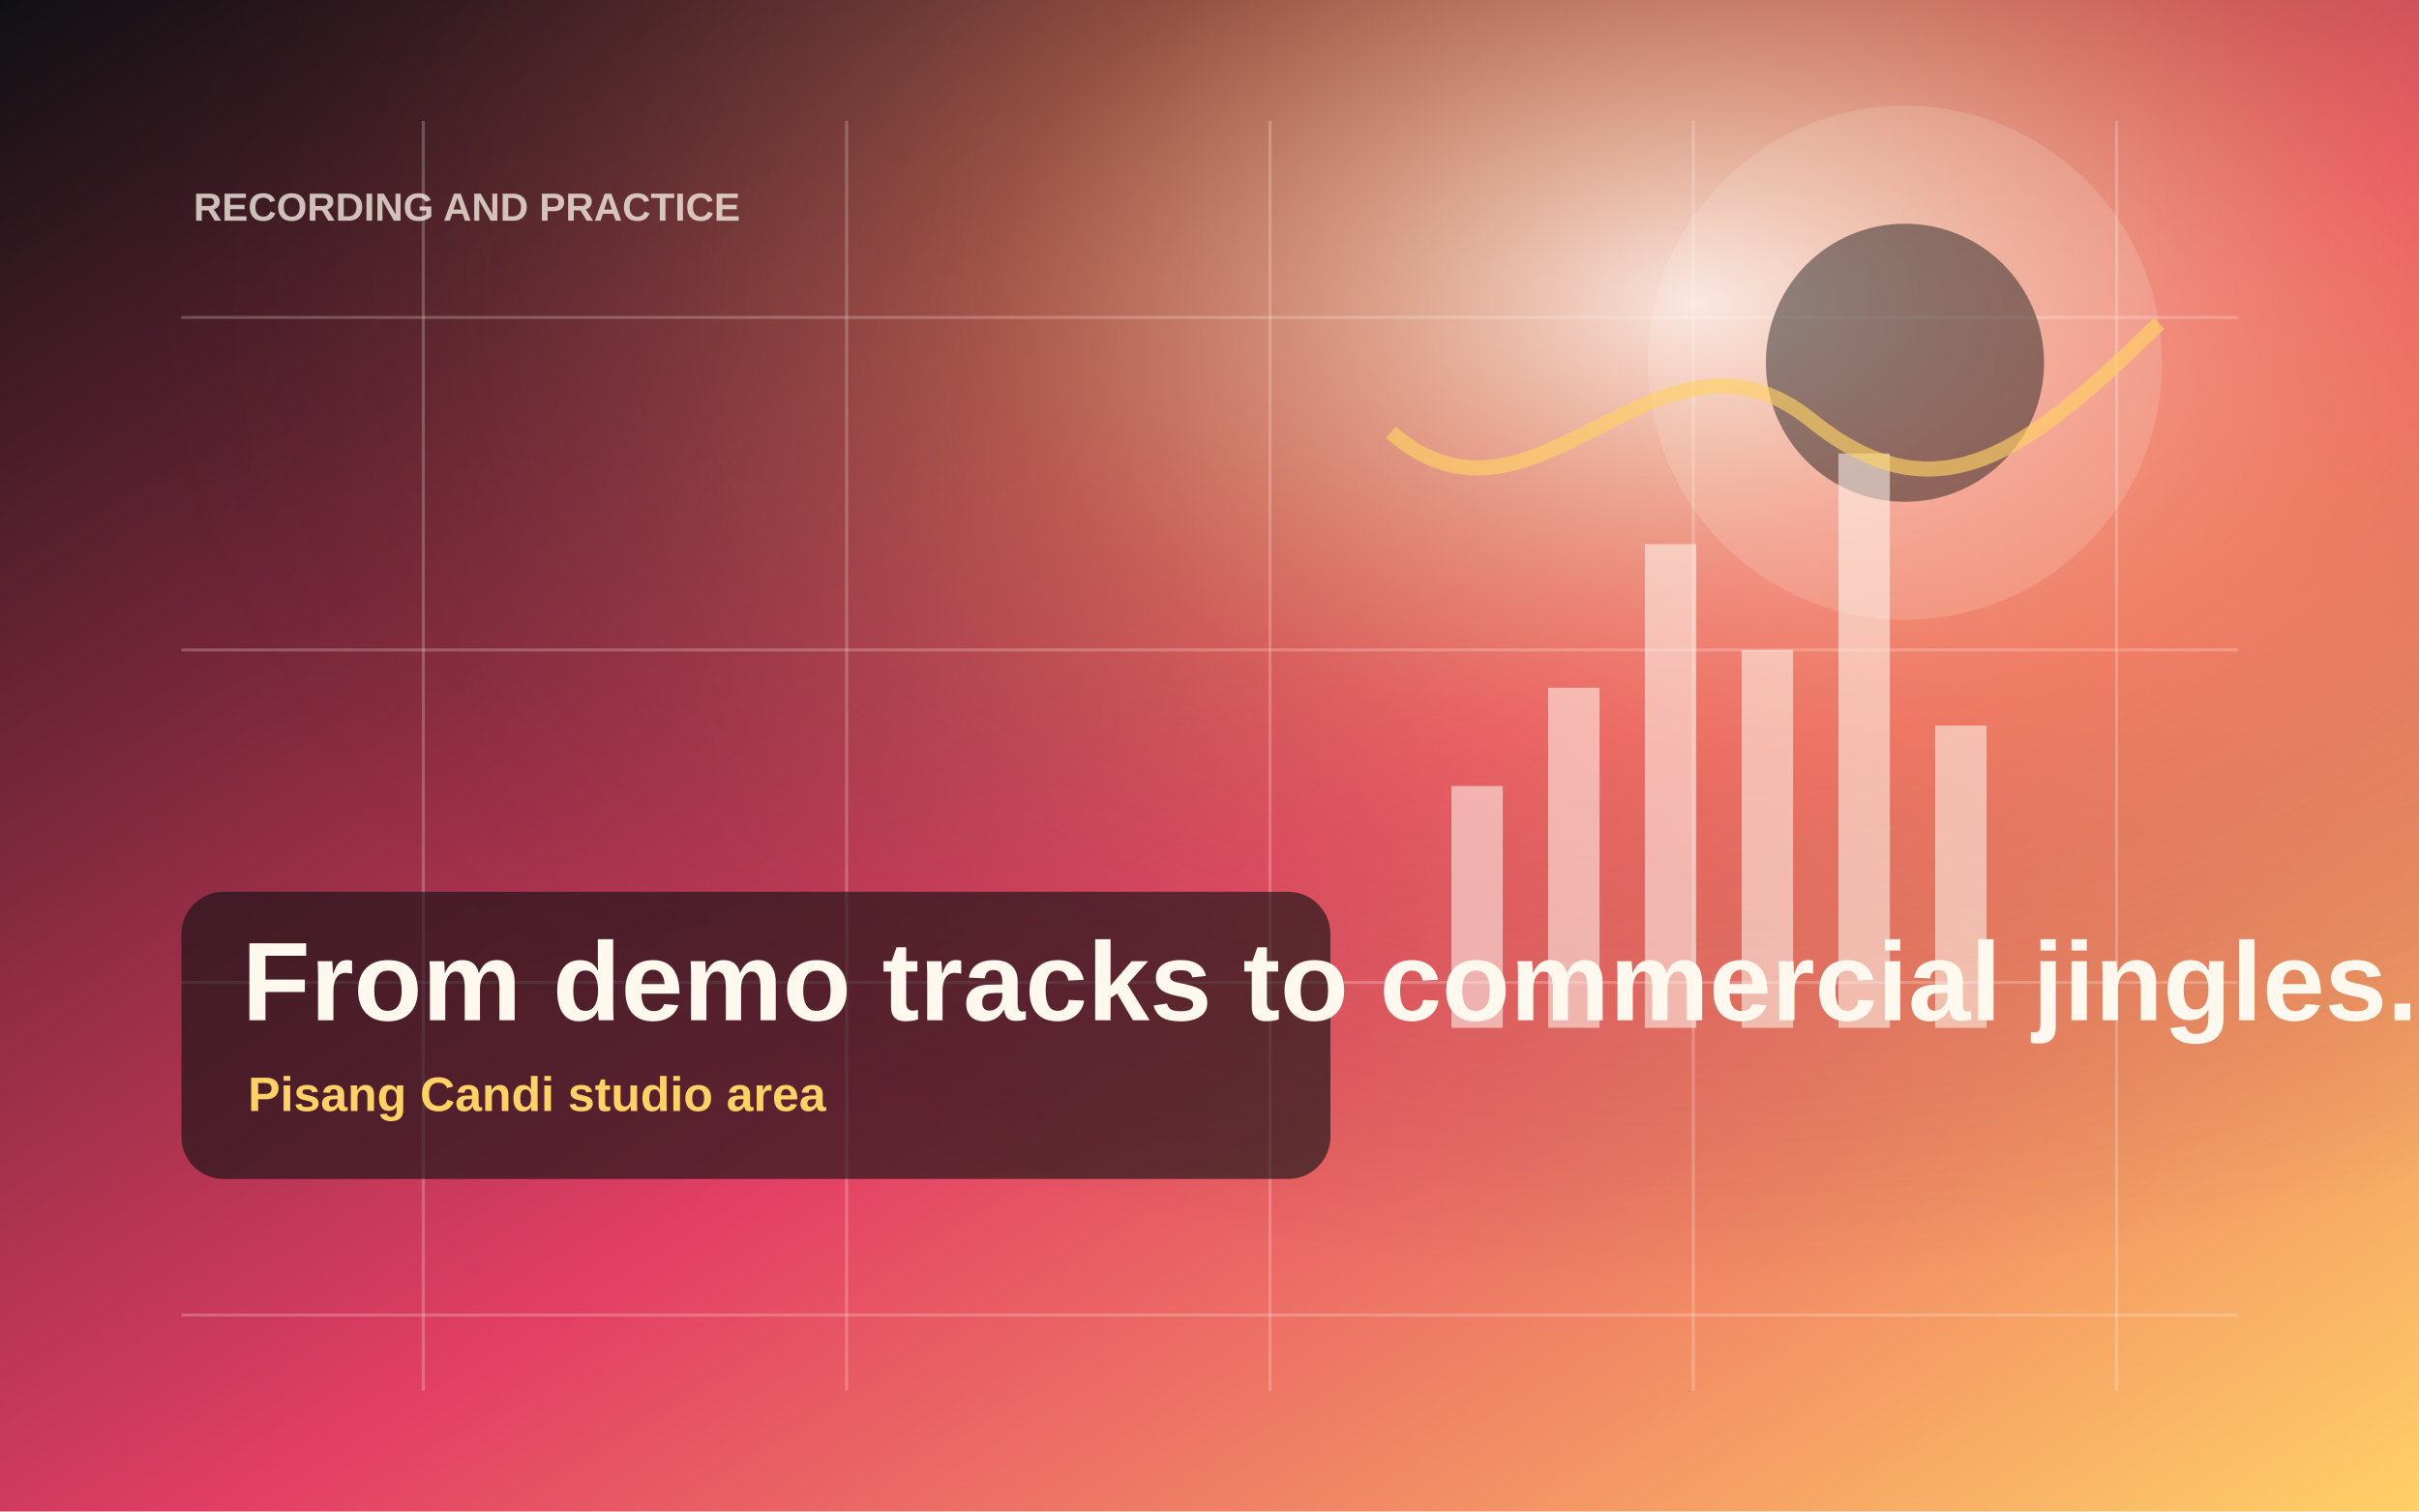
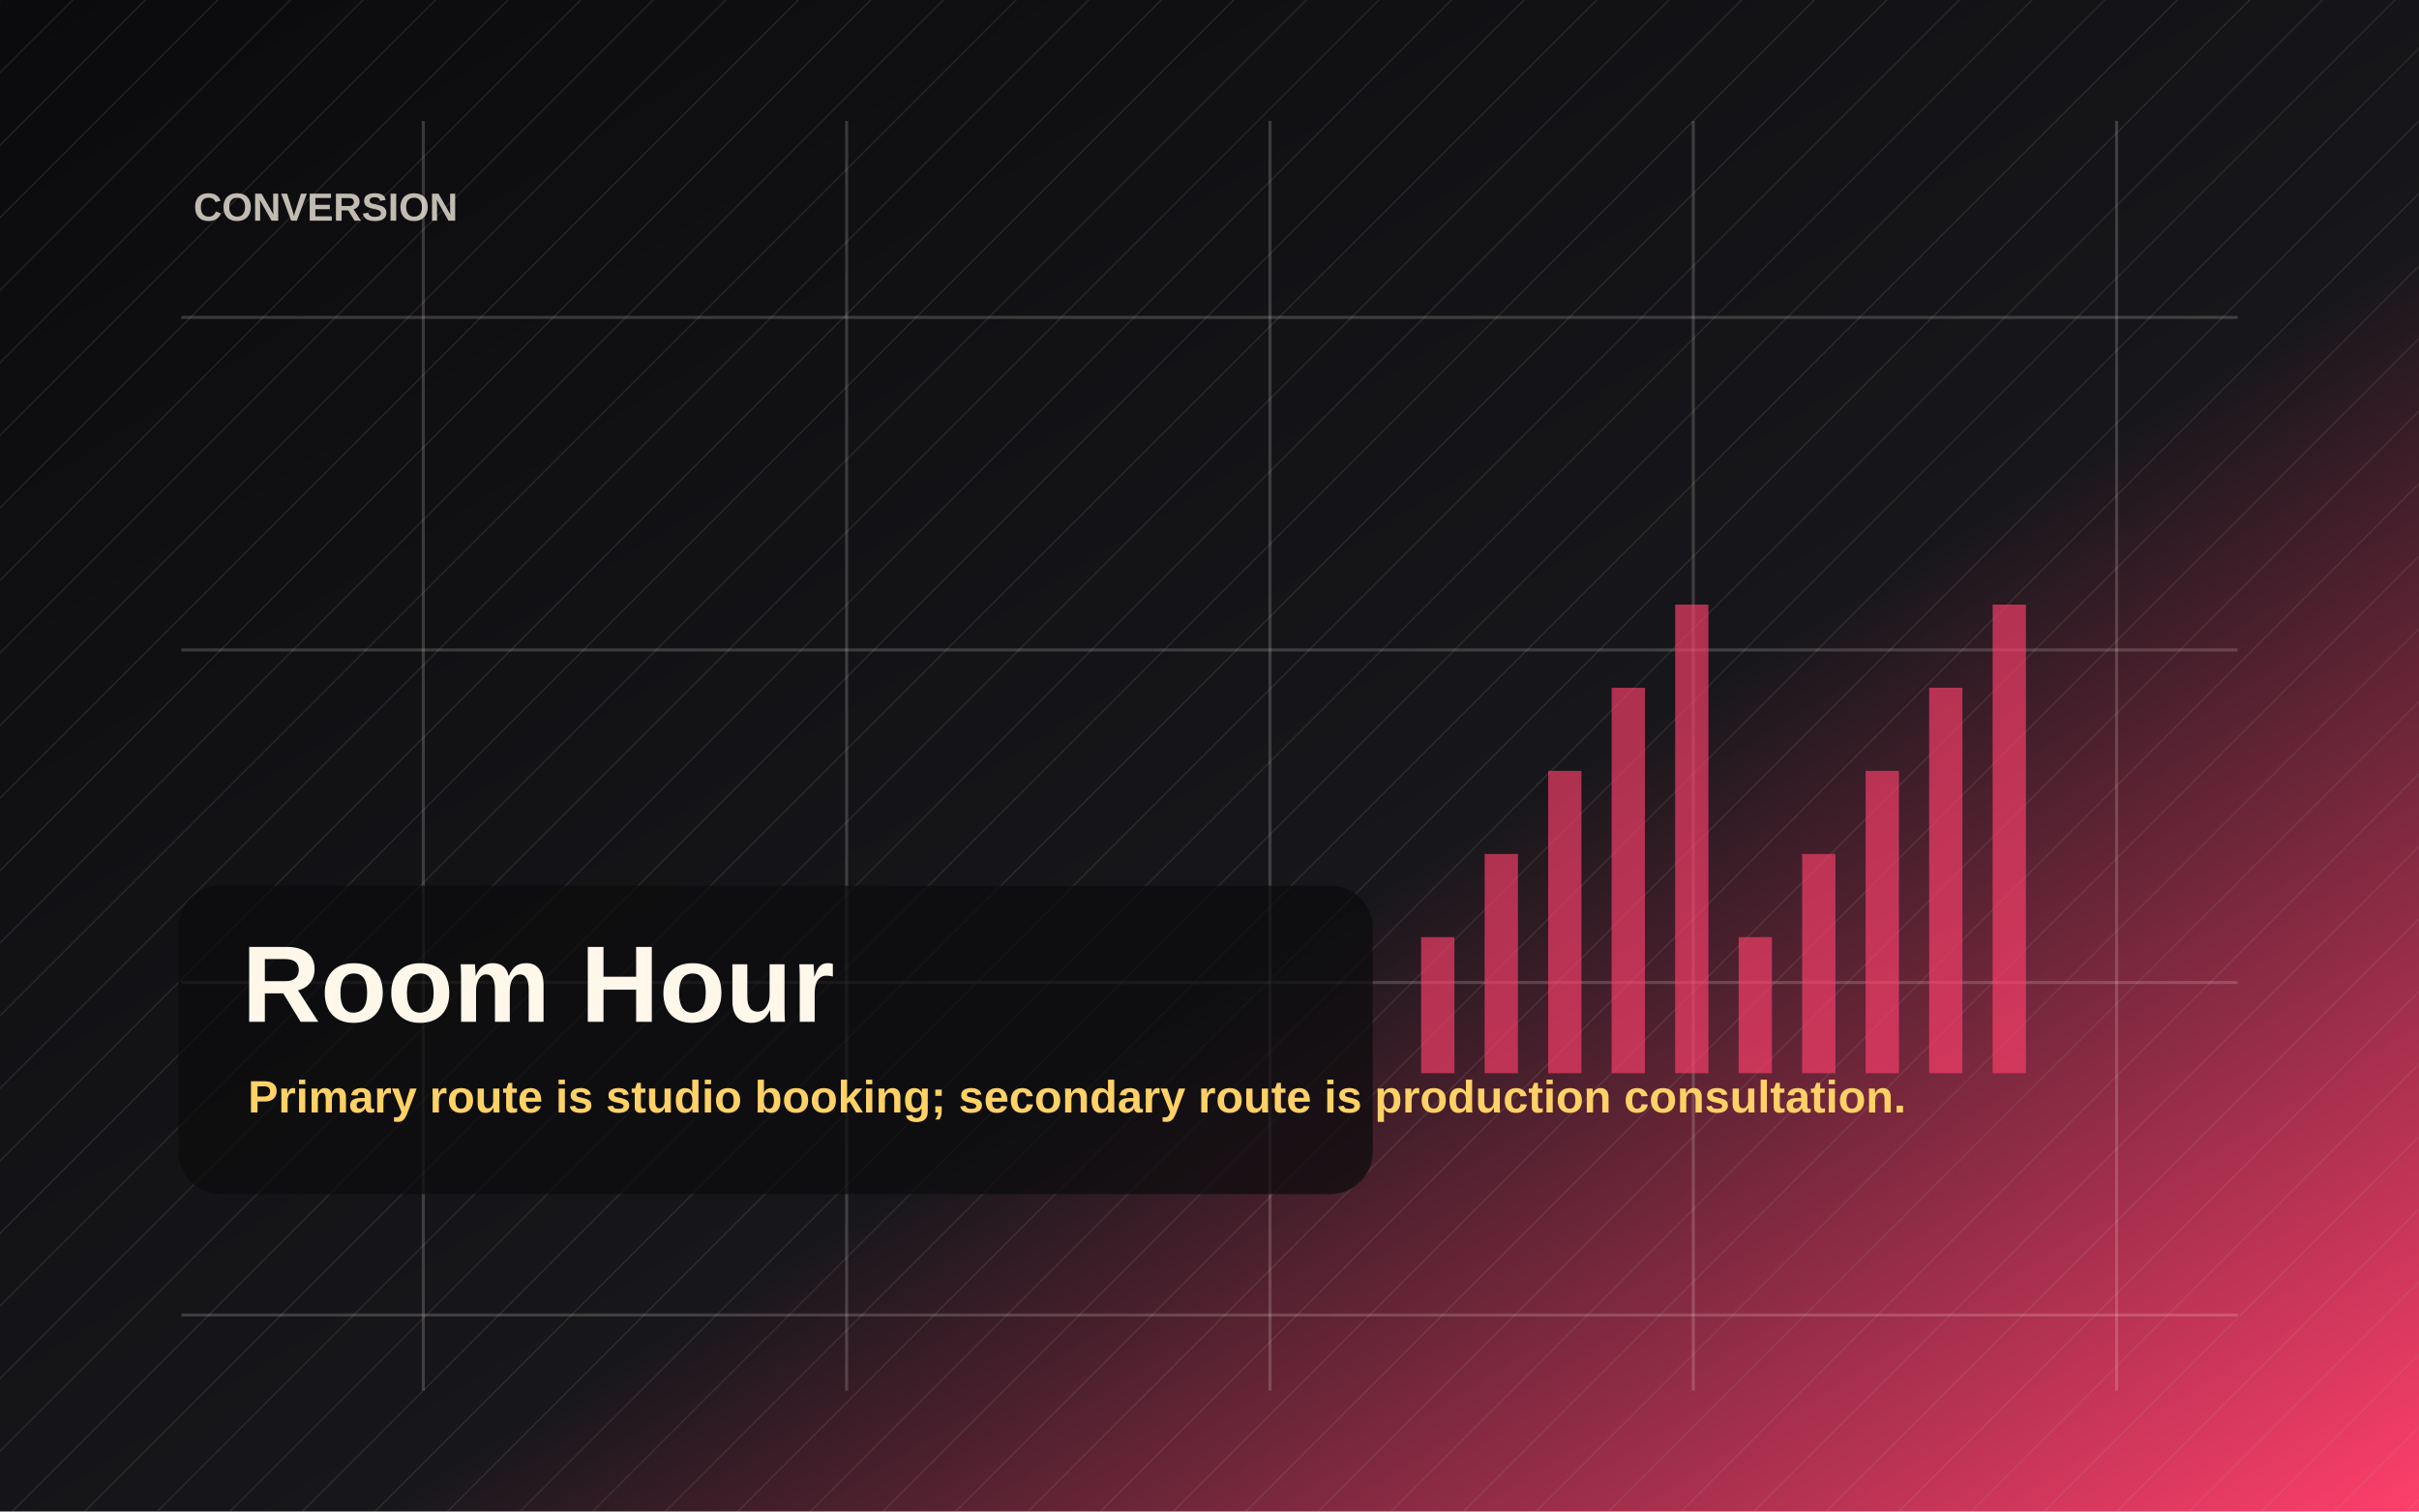
- <svg xmlns="http://www.w3.org/2000/svg" width="1600" height="1000" viewBox="0 0 1600 1000" role="img" aria-label="From demo tracks to commercial jingles.">
+ <svg xmlns="http://www.w3.org/2000/svg" width="1600" height="1000" viewBox="0 0 1600 1000" role="img" aria-label="Room Hour">
  <defs>
    <linearGradient id="bg" x1="0" x2="1" y1="0" y2="1">
-       <stop offset="0" stop-color="#0f1012" />
-       <stop offset="0.55" stop-color="#e33f64" />
-       <stop offset="1" stop-color="#ffd166" />
+       <stop offset="0" stop-color="#0b0b0d" />
+       <stop offset=".58" stop-color="#17171b" />
+       <stop offset="1" stop-color="#ff3f6c" />
    </linearGradient>
-     <radialGradient id="glow" cx="70%" cy="20%" r="65%">
-       <stop offset="0" stop-color="#fff8ee" stop-opacity=".9" />
-       <stop offset=".45" stop-color="#ffd166" stop-opacity=".25" />
-       <stop offset="1" stop-color="#0f1012" stop-opacity="0" />
-     </radialGradient>
+     <pattern id="grain" width="48" height="48" patternUnits="userSpaceOnUse">
+       <path d="M0 48L48 0M-12 12L12-12M36 60L60 36" stroke="#b6aa9a" stroke-opacity=".13" />
+     </pattern>
  </defs>
  <rect width="1600" height="1000" fill="url(#bg)" />
-   <rect width="1600" height="1000" fill="url(#glow)" />
-   <g fill="none" stroke="#fff8ee" stroke-opacity=".24" stroke-width="2">
-     <path d="M120 210 H1480 M120 430 H1480 M120 650 H1480 M120 870 H1480" />
-     <path d="M280 80 V920 M560 80 V920 M840 80 V920 M1120 80 V920 M1400 80 V920" />
+   <rect width="1600" height="1000" fill="url(#grain)" />
+   <g fill="none" stroke="#fff7ea" stroke-opacity=".18" stroke-width="2">
+     <path d="M120 210H1480M120 430H1480M120 650H1480M120 870H1480" />
+     <path d="M280 80V920M560 80V920M840 80V920M1120 80V920M1400 80V920" />
  </g>
-   <circle cx="1260" cy="240" r="170" fill="#fff8ee" opacity=".16" />
-   <circle cx="1260" cy="240" r="92" fill="#0f1012" opacity=".45" />
-   <g fill="#fff8ee" opacity=".55">
-     <rect x="960" y="520" width="34" height="160" />
-     <rect x="1024" y="455" width="34" height="225" />
-     <rect x="1088" y="360" width="34" height="320" />
-     <rect x="1152" y="430" width="34" height="250" />
-     <rect x="1216" y="300" width="34" height="380" />
-     <rect x="1280" y="480" width="34" height="200" />
+   <g fill="#ff3f6c" opacity=".65">
+     <rect x="940" y="620" width="22" height="90" />
+     <rect x="982" y="565" width="22" height="145" />
+     <rect x="1024" y="510" width="22" height="200" />
+     <rect x="1066" y="455" width="22" height="255" />
+     <rect x="1108" y="400" width="22" height="310" />
+     <rect x="1150" y="620" width="22" height="90" />
+     <rect x="1192" y="565" width="22" height="145" />
+     <rect x="1234" y="510" width="22" height="200" />
+     <rect x="1276" y="455" width="22" height="255" />
+     <rect x="1318" y="400" width="22" height="310" />
  </g>
-   <path d="M920 286c96 84 176-90 278-8 84 68 144 20 230-64" fill="none" stroke="#ffd166" stroke-width="10" opacity=".65" />
-   <rect x="120" y="590" width="760" height="190" rx="28" fill="#0f1012" opacity=".62" />
-   <text x="160" y="675" font-family="Arial, Helvetica, sans-serif" font-size="74" font-weight="900" fill="#fff8ee">From demo tracks to commercial jingles.</text>
-   <text x="164" y="735" font-family="Arial, Helvetica, sans-serif" font-size="32" font-weight="700" fill="#ffd166">Pisang Candi studio area</text>
-   <text x="128" y="146" font-family="Arial, Helvetica, sans-serif" font-size="26" font-weight="800" fill="#fff8ee" opacity=".74">RECORDING AND PRACTICE</text>
+   <rect x="118" y="586" width="790" height="204" rx="28" fill="#0b0b0d" opacity=".72" />
+   <text x="160" y="676" font-family="Arial, Helvetica, sans-serif" font-size="72" font-weight="900" fill="#fff7ea">Room Hour</text>
+   <text x="164" y="736" font-family="Arial, Helvetica, sans-serif" font-size="30" font-weight="700" fill="#ffd166">Primary route is studio booking; secondary route is production consultation.</text>
+   <text x="128" y="146" font-family="Arial, Helvetica, sans-serif" font-size="26" font-weight="800" fill="#fff7ea" opacity=".74">CONVERSION</text>
</svg>
